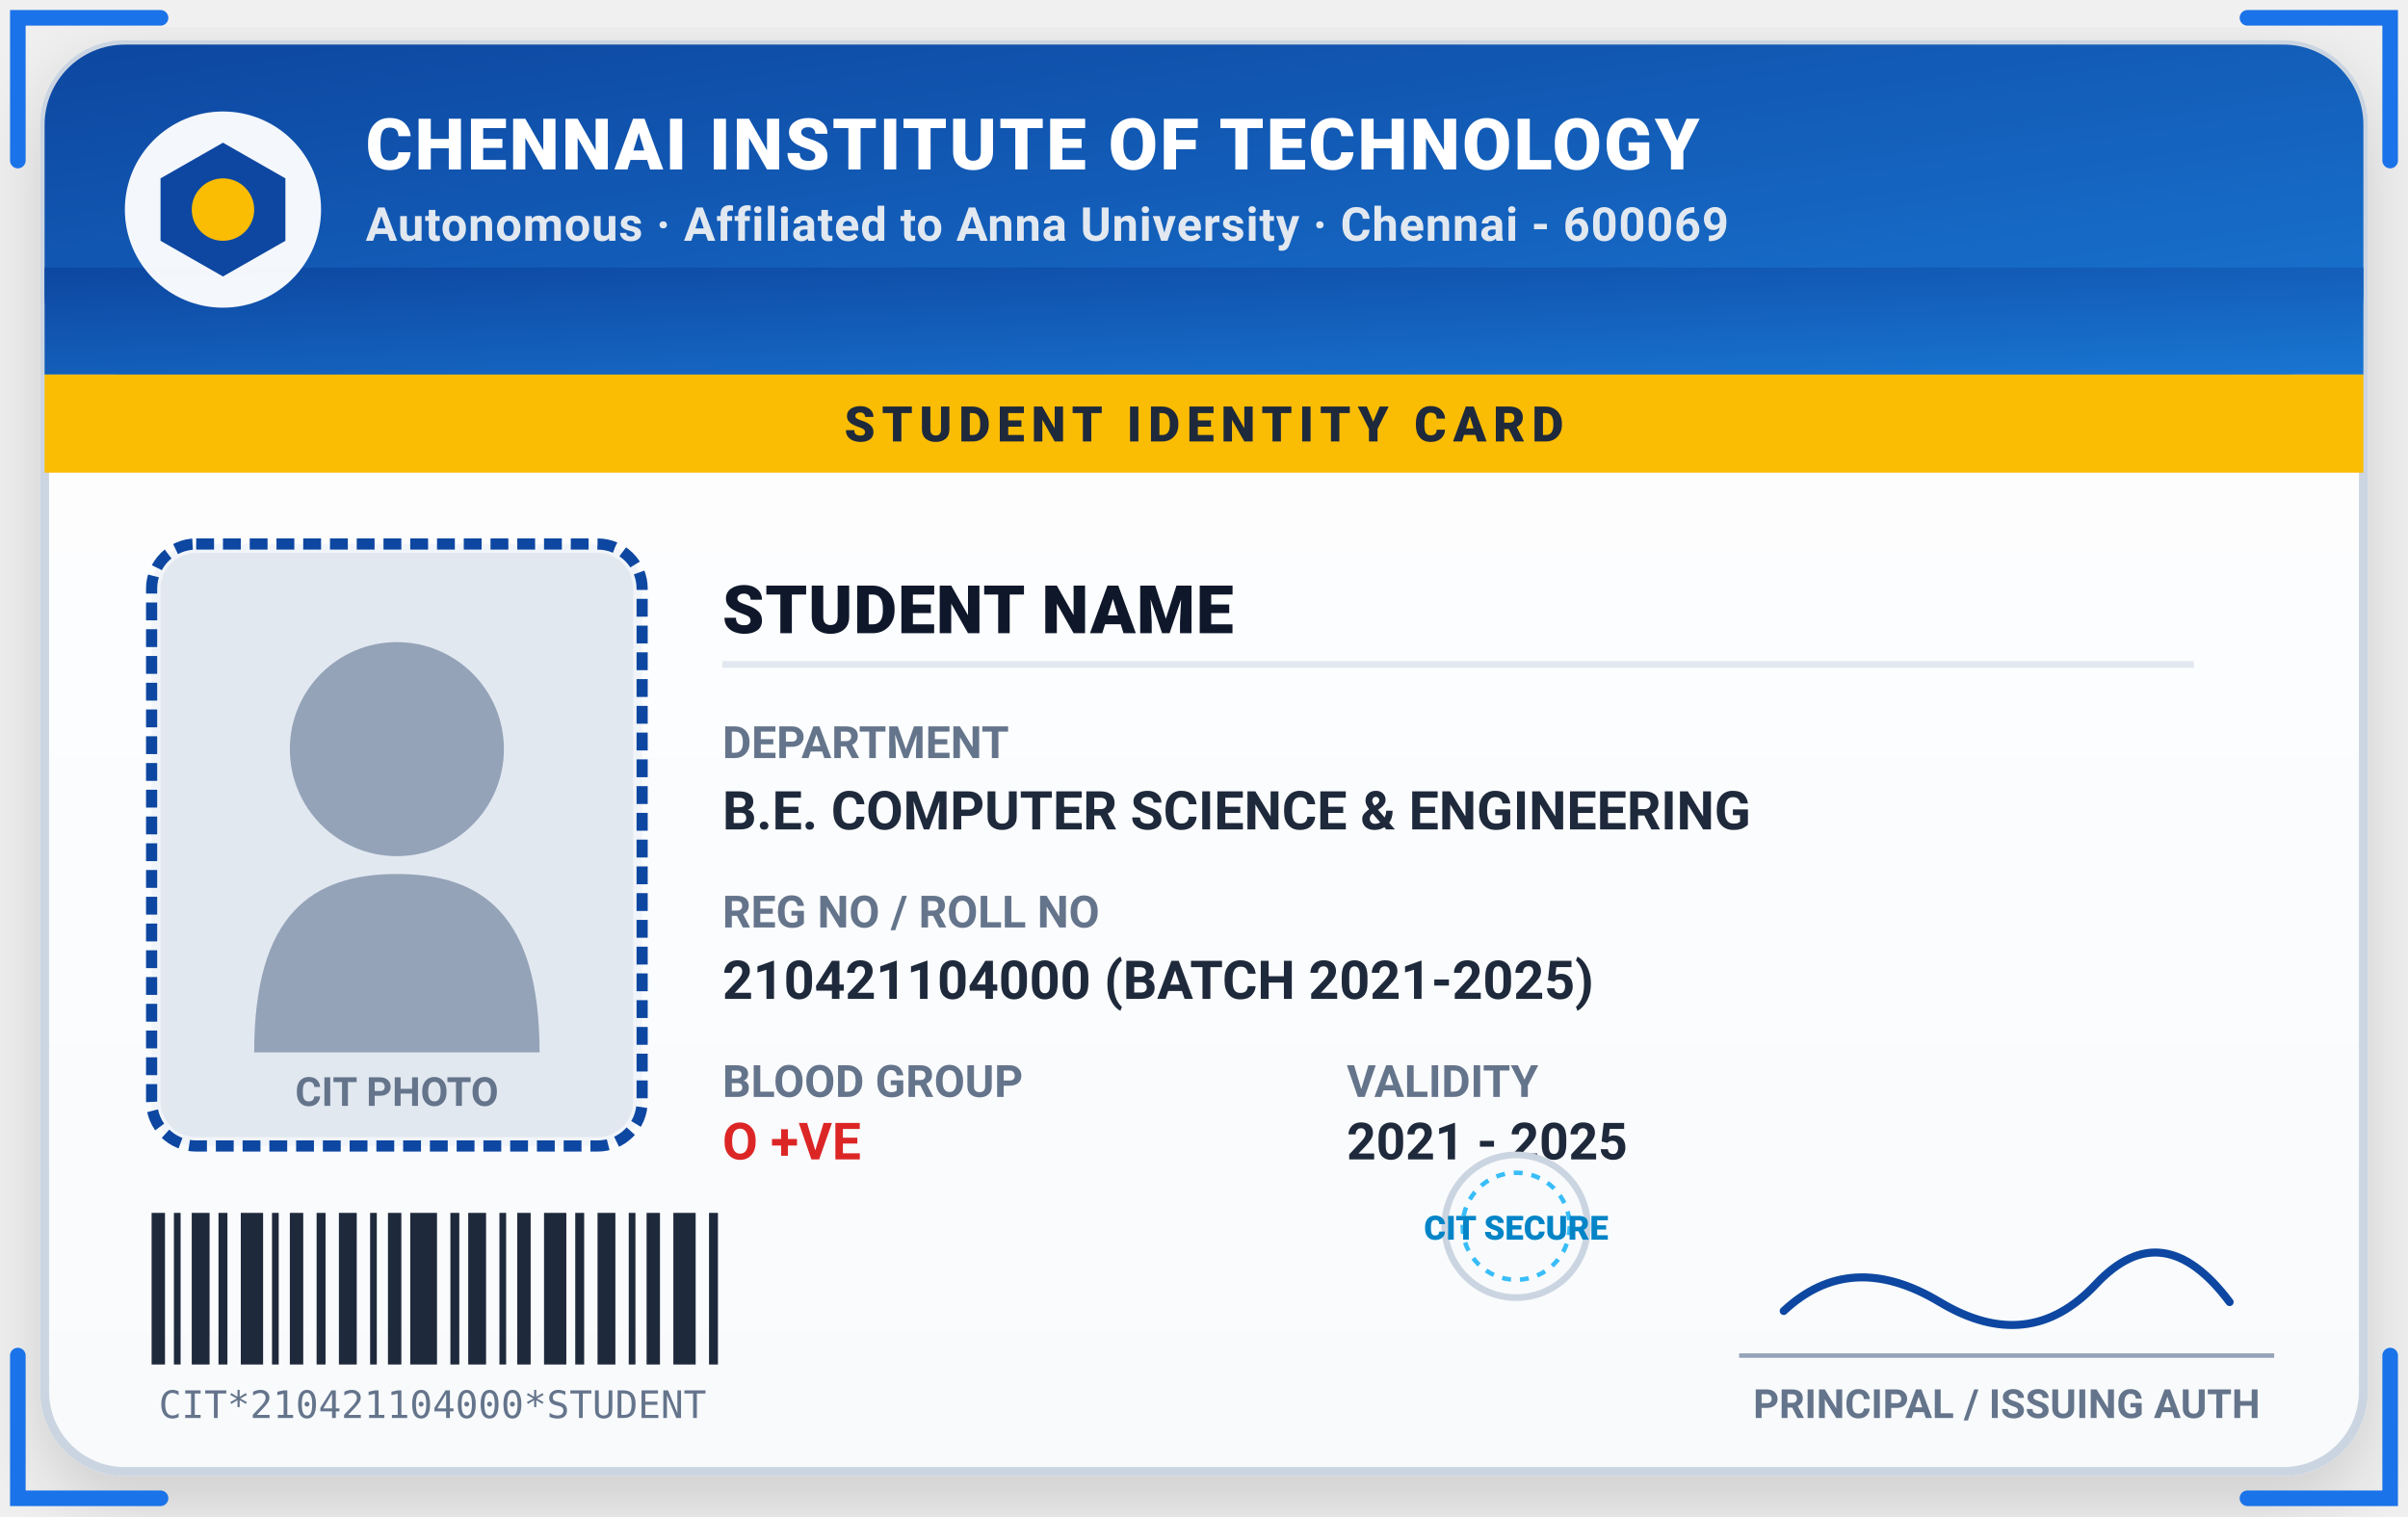
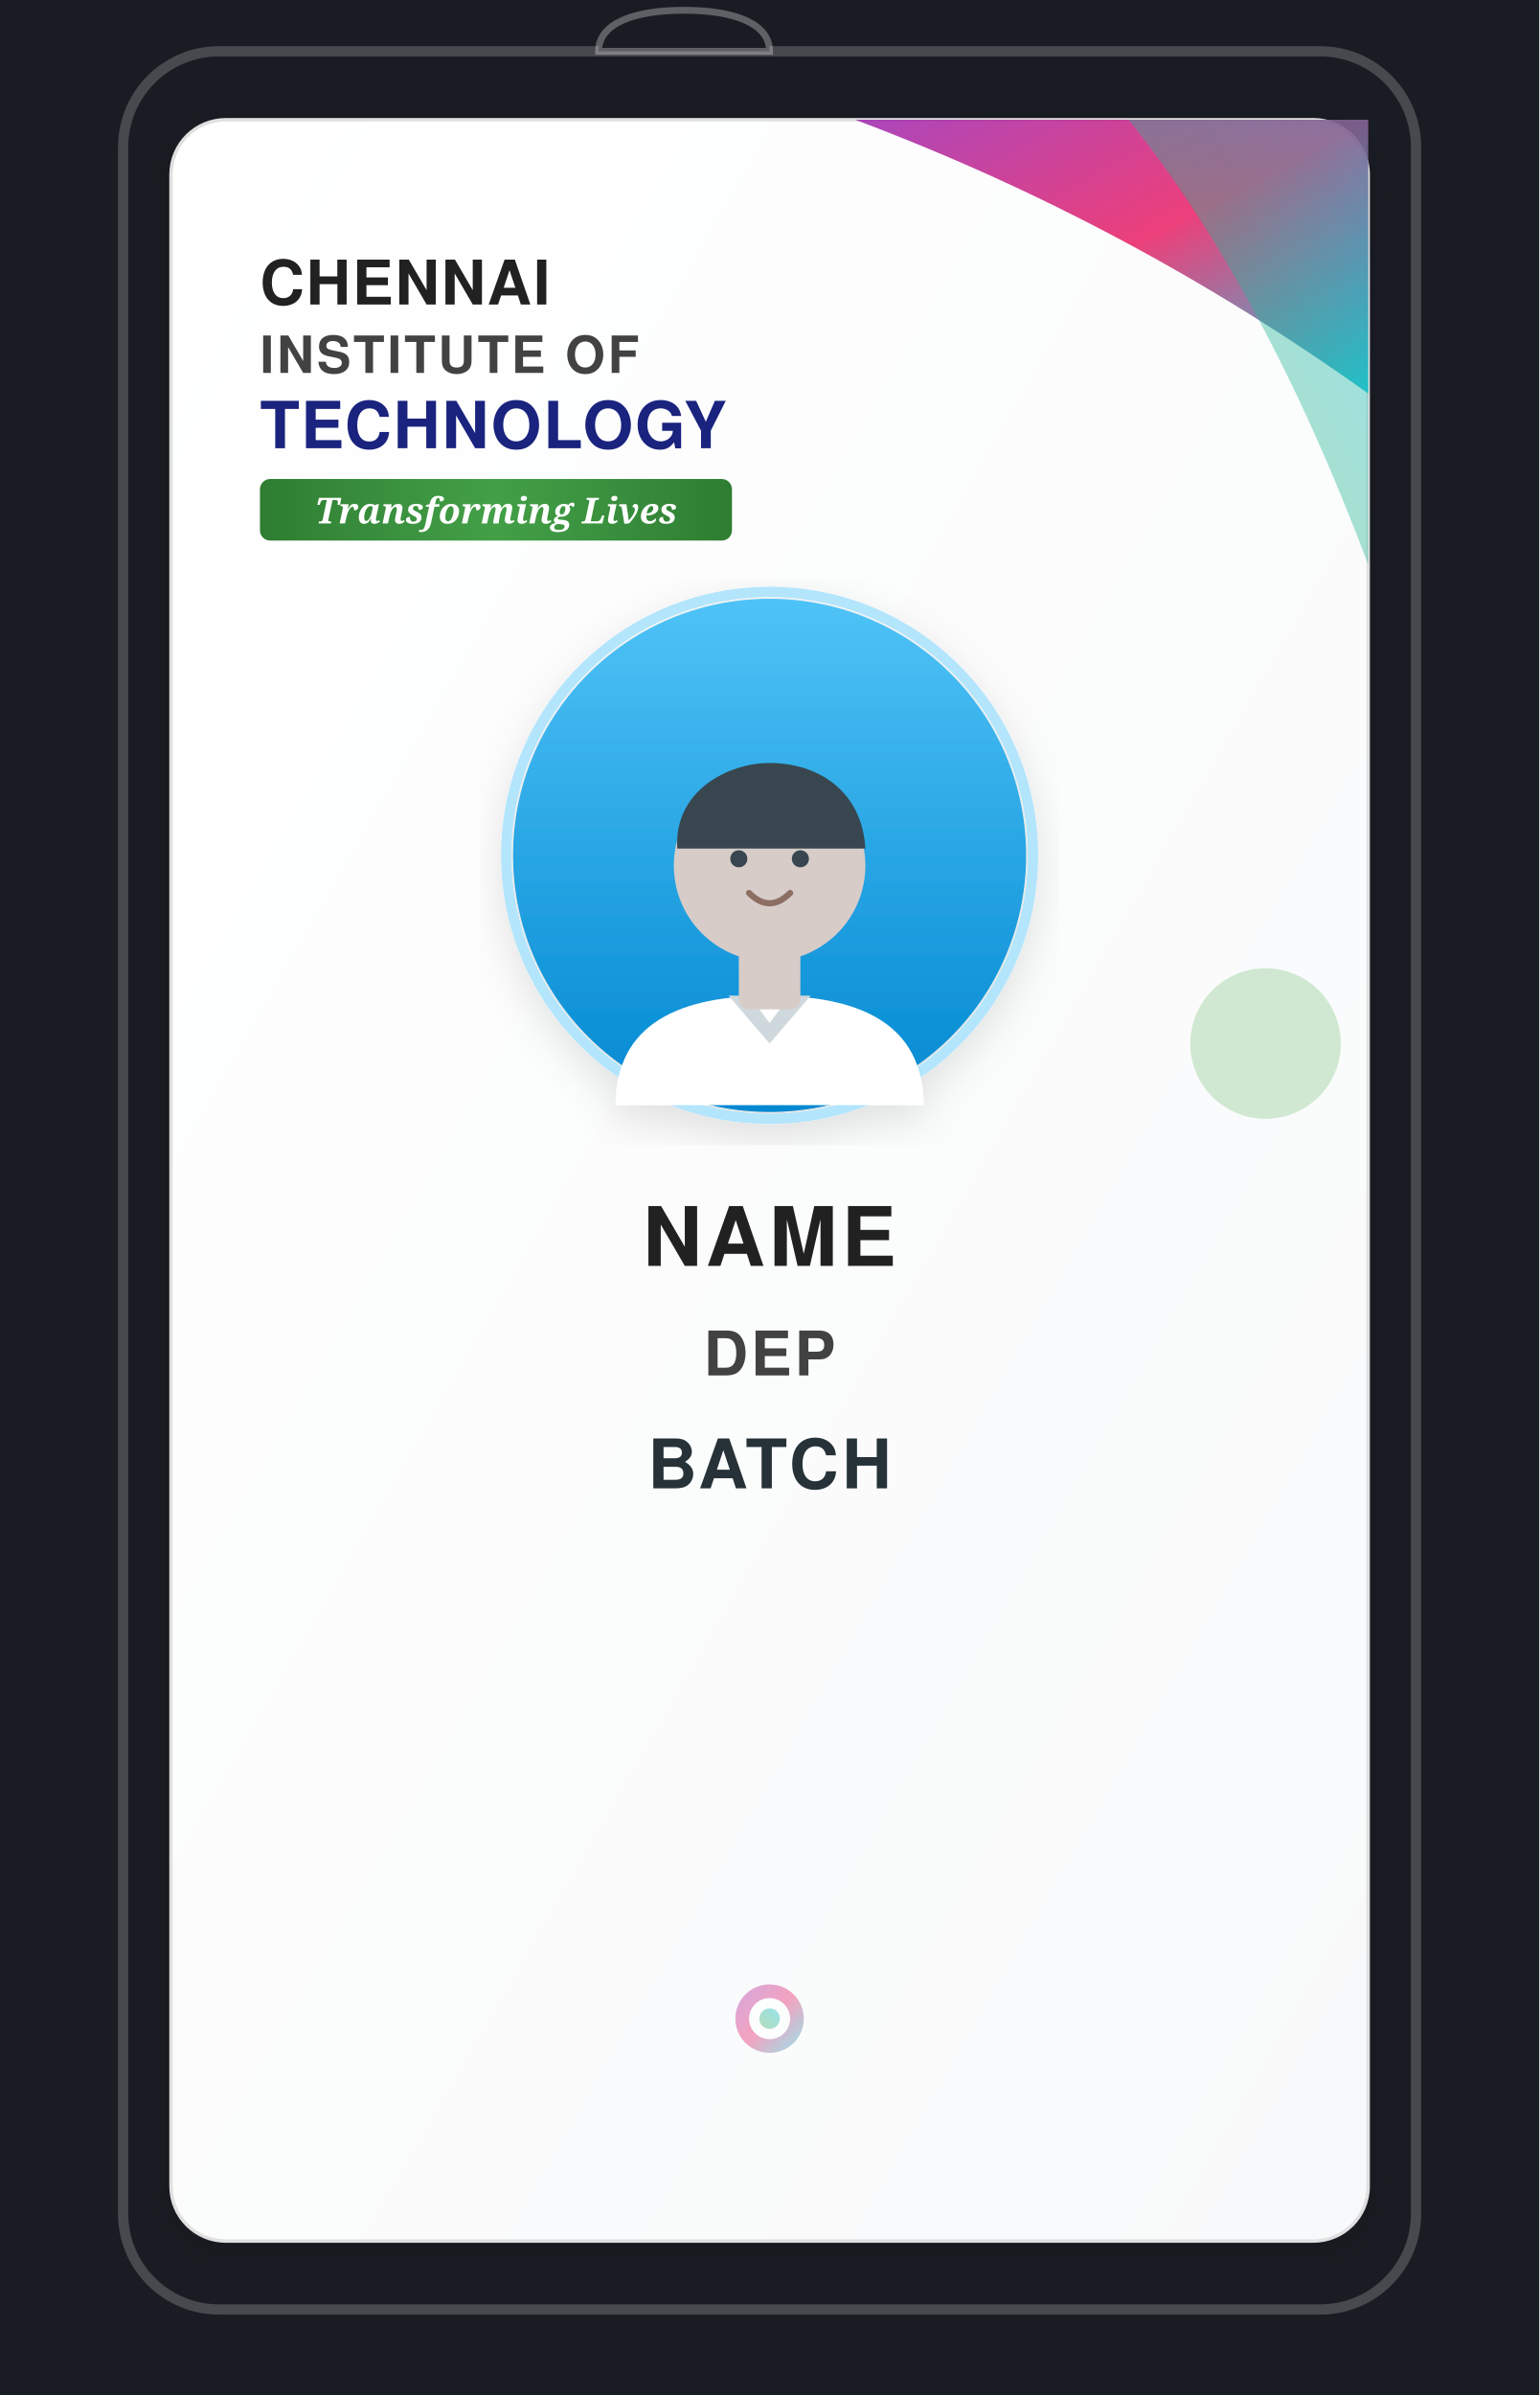
- <svg xmlns="http://www.w3.org/2000/svg" viewBox="0 0 540 340" width="100%" height="100%">
+ <svg xmlns="http://www.w3.org/2000/svg" viewBox="0 0 450 700" width="100%" height="100%">
  <defs>
-     <linearGradient id="headerGrad" x1="0%" y1="0%" x2="100%" y2="100%">
-       <stop offset="0%" stop-color="#0D47A1" />
-       <stop offset="100%" stop-color="#1976D2" />
+     <filter id="card-shadow" x="-10%" y="-10%" width="120%" height="120%">
+       <feDropShadow dx="0" dy="8" stdDeviation="12" flood-color="#000000" flood-opacity="0.25" />
+       <feDropShadow dx="0" dy="2" stdDeviation="4" flood-color="#000000" flood-opacity="0.15" />
+     </filter>
+     <filter id="photo-shadow" x="-5%" y="-5%" width="110%" height="110%">
+       <feDropShadow dx="0" dy="4" stdDeviation="6" flood-color="#000000" flood-opacity="0.12" />
+     </filter>
+     <linearGradient id="bg-grad" x1="0%" y1="0%" x2="100%" y2="100%">
+       <stop offset="0%" stop-color="#ffffff" />
+       <stop offset="100%" stop-color="#f8f9fa" />
    </linearGradient>
-     <linearGradient id="cardBg" x1="0%" y1="0%" x2="0%" y2="100%">
-       <stop offset="0%" stop-color="#FFFFFF" />
-       <stop offset="100%" stop-color="#F8FAFC" />
+     <linearGradient id="blob-grad-1" x1="0%" y1="0%" x2="100%" y2="100%">
+       <stop offset="0%" stop-color="#9c27b0" />
+       <stop offset="50%" stop-color="#e91e63" />
+       <stop offset="100%" stop-color="#00bcd4" />
    </linearGradient>
-     <filter id="cardShadow" x="-5%" y="-5%" width="110%" height="110%">
-       <feDropShadow dx="0" dy="6" stdDeviation="8" flood-color="#000000" flood-opacity="0.15" />
-     </filter>
+     <linearGradient id="blob-grad-2" x1="0%" y1="100%" x2="100%" y2="0%">
+       <stop offset="0%" stop-color="#4caf50" />
+       <stop offset="100%" stop-color="#00bcd4" />
+     </linearGradient>
+     <linearGradient id="photo-bg" x1="0%" y1="0%" x2="0%" y2="100%">
+       <stop offset="0%" stop-color="#4fc3f7" />
+       <stop offset="100%" stop-color="#0288d1" />
+     </linearGradient>
+     <linearGradient id="green-banner" x1="0%" y1="0%" x2="100%" y2="0%">
+       <stop offset="0%" stop-color="#2e7d32" />
+       <stop offset="50%" stop-color="#43a047" />
+       <stop offset="100%" stop-color="#2e7d32" />
+     </linearGradient>
  </defs>
-   <rect x="10" y="10" width="520" height="320" rx="18" fill="url(#cardBg)" stroke="#CBD5E1" stroke-width="2" filter="url(#cardShadow)" />
-   <rect x="10" y="10" width="520" height="74" rx="18" fill="url(#headerGrad)" />
-   <rect x="10" y="60" width="520" height="24" fill="url(#headerGrad)" />
-   <circle cx="50" cy="47" r="22" fill="#FFFFFF" opacity="0.95" />
-   <path d="M50 32 L64 40 L64 54 L50 62 L36 54 L36 40 Z" fill="#0D47A1" />
-   <circle cx="50" cy="47" r="7" fill="#FBBC04" />
-   <text x="82" y="38" font-family="-apple-system, BlinkMacSystemFont, 'Segoe UI', Roboto, sans-serif" font-weight="800" font-size="16" fill="#FFFFFF" letter-spacing="0.5">CHENNAI INSTITUTE OF TECHNOLOGY</text>
-   <text x="82" y="54" font-family="-apple-system, BlinkMacSystemFont, 'Segoe UI', Roboto, sans-serif" font-weight="600" font-size="10.5" fill="#E2E8F0" letter-spacing="0.2">Autonomous · Affiliated to Anna University · Chennai - 600069</text>
-   <rect x="10" y="84" width="520" height="22" fill="#FBBC04" />
-   <text x="270" y="99" text-anchor="middle" font-family="-apple-system, BlinkMacSystemFont, 'Segoe UI', Roboto, sans-serif" font-weight="800" font-size="11" fill="#1E293B" letter-spacing="1.5">STUDENT IDENTITY CARD</text>
-   <rect x="34" y="122" width="110" height="135" rx="10" fill="#F1F5F9" stroke="#0D47A1" stroke-width="2.5" stroke-dasharray="4 2" />
-   <rect x="36" y="124" width="106" height="131" rx="8" fill="#E2E8F0" />
-   <circle cx="89" cy="168" r="24" fill="#94A3B8" />
-   <path d="M57 236 C57 205 70 196 89 196 C108 196 121 205 121 236 Z" fill="#94A3B8" />
-   <text x="89" y="248" text-anchor="middle" font-family="-apple-system, BlinkMacSystemFont, 'Segoe UI', Roboto, sans-serif" font-size="9" font-weight="700" fill="#64748B">CIT PHOTO</text>
-   <g transform="translate(162, 126)" font-family="-apple-system, BlinkMacSystemFont, 'Segoe UI', Roboto, sans-serif">
-     <text x="0" y="16" font-size="15" font-weight="800" fill="#0F172A" letter-spacing="0.2">STUDENT NAME</text>
-     <line x1="0" y1="23" x2="330" y2="23" stroke="#E2E8F0" stroke-width="1.5" />
-     <text x="0" y="44" font-size="10" font-weight="700" fill="#64748B">DEPARTMENT</text>
-     <text x="0" y="60" font-size="12" font-weight="700" fill="#1E293B">B.E. COMPUTER SCIENCE &amp; ENGINEERING</text>
-     <text x="0" y="82" font-size="10" font-weight="700" fill="#64748B">REG NO / ROLL NO</text>
-     <text x="0" y="98" font-size="12" font-weight="700" fill="#1E293B">210421104000 (BATCH 2021-2025)</text>
-     <text x="0" y="120" font-size="10" font-weight="700" fill="#64748B">BLOOD GROUP</text>
-     <text x="0" y="134" font-size="11.5" font-weight="700" fill="#DC2626">O +VE</text>
-     <text x="140" y="120" font-size="10" font-weight="700" fill="#64748B">VALIDITY</text>
-     <text x="140" y="134" font-size="11.5" font-weight="700" fill="#1E293B">2021 - 2025</text>
-   </g>
-   <g transform="translate(34, 272)">
-     <rect x="0" y="0" width="3" height="34" fill="#1E293B" />
-     <rect x="5" y="0" width="1.5" height="34" fill="#1E293B" />
-     <rect x="9" y="0" width="4" height="34" fill="#1E293B" />
-     <rect x="15" y="0" width="2" height="34" fill="#1E293B" />
-     <rect x="20" y="0" width="5" height="34" fill="#1E293B" />
-     <rect x="27" y="0" width="1.5" height="34" fill="#1E293B" />
-     <rect x="31" y="0" width="3" height="34" fill="#1E293B" />
-     <rect x="37" y="0" width="2" height="34" fill="#1E293B" />
-     <rect x="42" y="0" width="4" height="34" fill="#1E293B" />
-     <rect x="49" y="0" width="1.5" height="34" fill="#1E293B" />
-     <rect x="53" y="0" width="3" height="34" fill="#1E293B" />
-     <rect x="58" y="0" width="6" height="34" fill="#1E293B" />
-     <rect x="67" y="0" width="2" height="34" fill="#1E293B" />
-     <rect x="71" y="0" width="4" height="34" fill="#1E293B" />
-     <rect x="78" y="0" width="1.5" height="34" fill="#1E293B" />
-     <rect x="82" y="0" width="3" height="34" fill="#1E293B" />
-     <rect x="88" y="0" width="5" height="34" fill="#1E293B" />
-     <rect x="95" y="0" width="2" height="34" fill="#1E293B" />
-     <rect x="100" y="0" width="4" height="34" fill="#1E293B" />
-     <rect x="107" y="0" width="1.5" height="34" fill="#1E293B" />
-     <rect x="111" y="0" width="3" height="34" fill="#1E293B" />
-     <rect x="117" y="0" width="5" height="34" fill="#1E293B" />
-     <rect x="125" y="0" width="2" height="34" fill="#1E293B" />
-     <text x="63" y="46" text-anchor="middle" font-family="monospace" font-size="8.5" fill="#64748B">CIT*210421104000*STUDENT</text>
-   </g>
-   <g transform="translate(390, 276)">
-     <path d="M10 18 Q25 4 45 16 T80 12 T110 16" fill="none" stroke="#0D47A1" stroke-width="1.8" stroke-linecap="round" />
-     <line x1="0" y1="28" x2="120" y2="28" stroke="#94A3B8" stroke-width="1" />
-     <text x="60" y="42" text-anchor="middle" font-family="-apple-system, BlinkMacSystemFont, 'Segoe UI', Roboto, sans-serif" font-size="9" font-weight="700" fill="#64748B">PRINCIPAL / ISSUING AUTH</text>
-   </g>
-   <circle cx="340" cy="275" r="16" fill="#F8FAFC" stroke="#CBD5E1" stroke-width="1.5" />
-   <circle cx="340" cy="275" r="12" fill="none" stroke="#38BDF8" stroke-width="1" stroke-dasharray="2 2" />
-   <text x="340" y="278" text-anchor="middle" font-family="-apple-system, BlinkMacSystemFont, 'Segoe UI', Roboto, sans-serif" font-size="7.5" font-weight="800" fill="#0284C7">CIT SECURE</text>
-   <g stroke="#1A73E8" stroke-width="3.5" fill="none" stroke-linecap="round">
-     <path d="M 4 36 L 4 4 L 36 4" />
-     <path d="M 536 36 L 536 4 L 504 4" />
-     <path d="M 4 304 L 4 336 L 36 336" />
-     <path d="M 536 304 L 536 336 L 504 336" />
+   <rect width="100%" height="100%" fill="#1a1c23" />
+   <g transform="translate(50, 35)">
+     <rect x="-14" y="-20" width="378" height="660" rx="28" fill="none" stroke="rgba(255,255,255,0.2)" stroke-width="3" />
+     <path d="M 125,-20 C 125,-28 135,-32 150,-32 C 165,-32 175,-28 175,-20 Z" fill="#1a1c23" stroke="rgba(255,255,255,0.3)" stroke-width="2" />
+     <rect x="0" y="0" width="350" height="620" rx="16" fill="url(#bg-grad)" filter="url(#card-shadow)" stroke="#e0e0e0" stroke-width="1" />
+     <path d="M 200,0 Q 280,30 350,80 L 350,0 Z" fill="url(#blob-grad-1)" opacity="0.85" />
+     <path d="M 280,0 Q 320,50 350,130 L 350,0 Z" fill="url(#blob-grad-2)" opacity="0.4" />
+     <circle cx="320" cy="270" r="22" fill="#81c784" opacity="0.35" />
+     <g transform="translate(26, 30)">
+       <text x="0" y="24" font-family="'Helvetica Neue', Helvetica, Arial, sans-serif" font-weight="800" font-size="18" fill="#212121" letter-spacing="0.5">CHENNAI</text>
+       <text x="0" y="44" font-family="'Helvetica Neue', Helvetica, Arial, sans-serif" font-weight="700" font-size="15" fill="#424242" letter-spacing="0.8">INSTITUTE OF</text>
+       <text x="0" y="66" font-family="'Helvetica Neue', Helvetica, Arial, sans-serif" font-weight="800" font-size="19" fill="#1a237e" letter-spacing="0.5">TECHNOLOGY</text>
+       <g transform="translate(0, 75)">
+         <rect x="0" y="0" width="138" height="18" rx="3" fill="url(#green-banner)" />
+         <text x="69" y="13" font-family="'Georgia', serif" font-style="italic" font-weight="bold" font-size="10.5" fill="#ffffff" text-anchor="middle">Transforming Lives</text>
+       </g>
+     </g>
+     <g transform="translate(100, 140)" filter="url(#photo-shadow)">
+       <circle cx="75" cy="75" r="77" fill="none" stroke="#b3e5fc" stroke-width="3" />
+       <circle cx="75" cy="75" r="75" fill="url(#photo-bg)" />
+       <g transform="translate(75, 78)">
+         <path d="M -45,70 C -45,46 -26,38 0,38 C 26,38 45,46 45,70 Z" fill="#ffffff" />
+         <path d="M -12,38 L 0,52 L 12,38 L 6,38 L 0,46 L -6,38 Z" fill="#cfd8dc" />
+         <rect x="-9" y="22" width="18" height="20" fill="#d7ccc8" rx="3" />
+         <circle cx="0" cy="0" r="28" fill="#d7ccc8" />
+         <path d="M -27,-5 C -28,-22 -12,-30 0,-30 C 14,-30 27,-22 28,-5 Z" fill="#37474f" />
+         <circle cx="-9" cy="-2" r="2.5" fill="#37474f" />
+         <circle cx="9" cy="-2" r="2.5" fill="#37474f" />
+         <path d="M -6,8 Q 0,14 6,8" fill="none" stroke="#8d6e63" stroke-width="1.8" stroke-linecap="round" />
+       </g>
+     </g>
+     <g transform="translate(175, 335)" text-anchor="middle">
+       <text x="0" y="0" font-family="'Helvetica Neue', Helvetica, Arial, sans-serif" font-weight="800" font-size="24" fill="#212121" letter-spacing="1.2">NAME</text>
+       <text x="0" y="32" font-family="'Helvetica Neue', Helvetica, Arial, sans-serif" font-weight="700" font-size="18" fill="#424242" letter-spacing="0.8">DEP</text>
+       <text x="0" y="65" font-family="'Helvetica Neue', Helvetica, Arial, sans-serif" font-weight="700" font-size="20" fill="#263238" letter-spacing="1">BATCH</text>
+     </g>
+     <g transform="translate(165, 545)" opacity="0.4">
+       <circle cx="10" cy="10" r="10" fill="url(#blob-grad-1)" />
+       <circle cx="10" cy="10" r="6" fill="#ffffff" />
+       <circle cx="10" cy="10" r="3" fill="url(#blob-grad-2)" />
+     </g>
  </g>
</svg>
